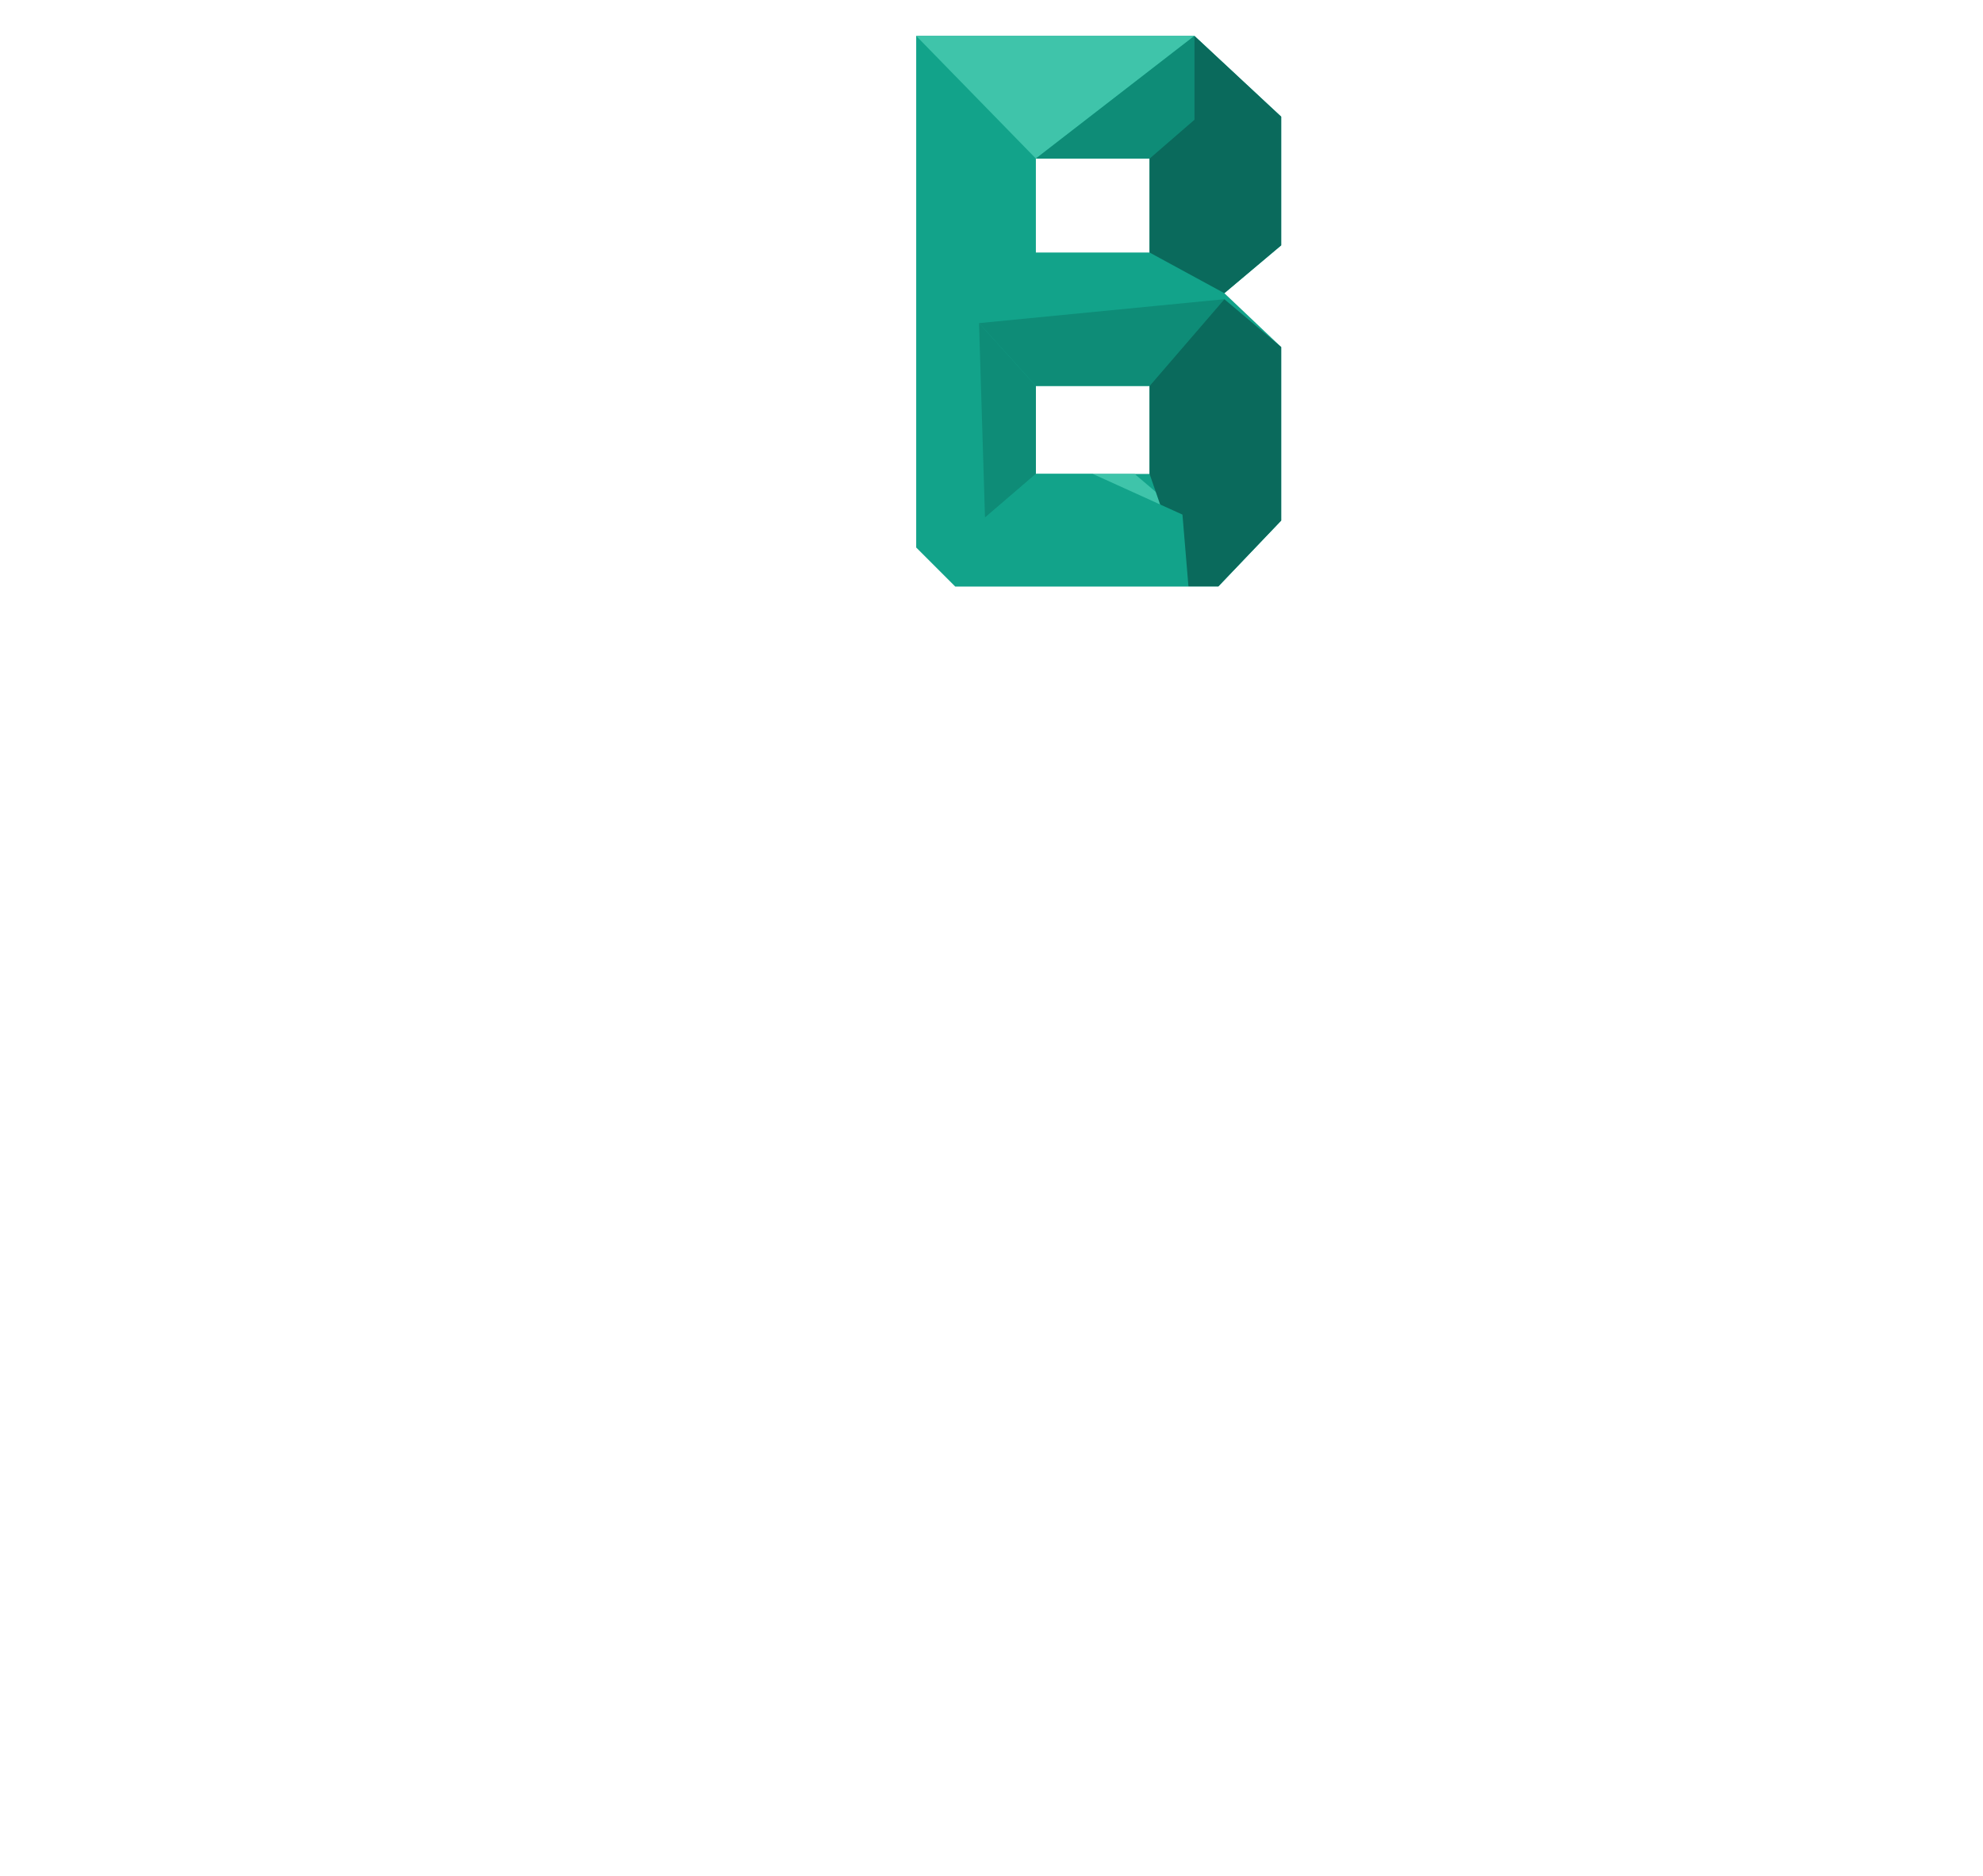
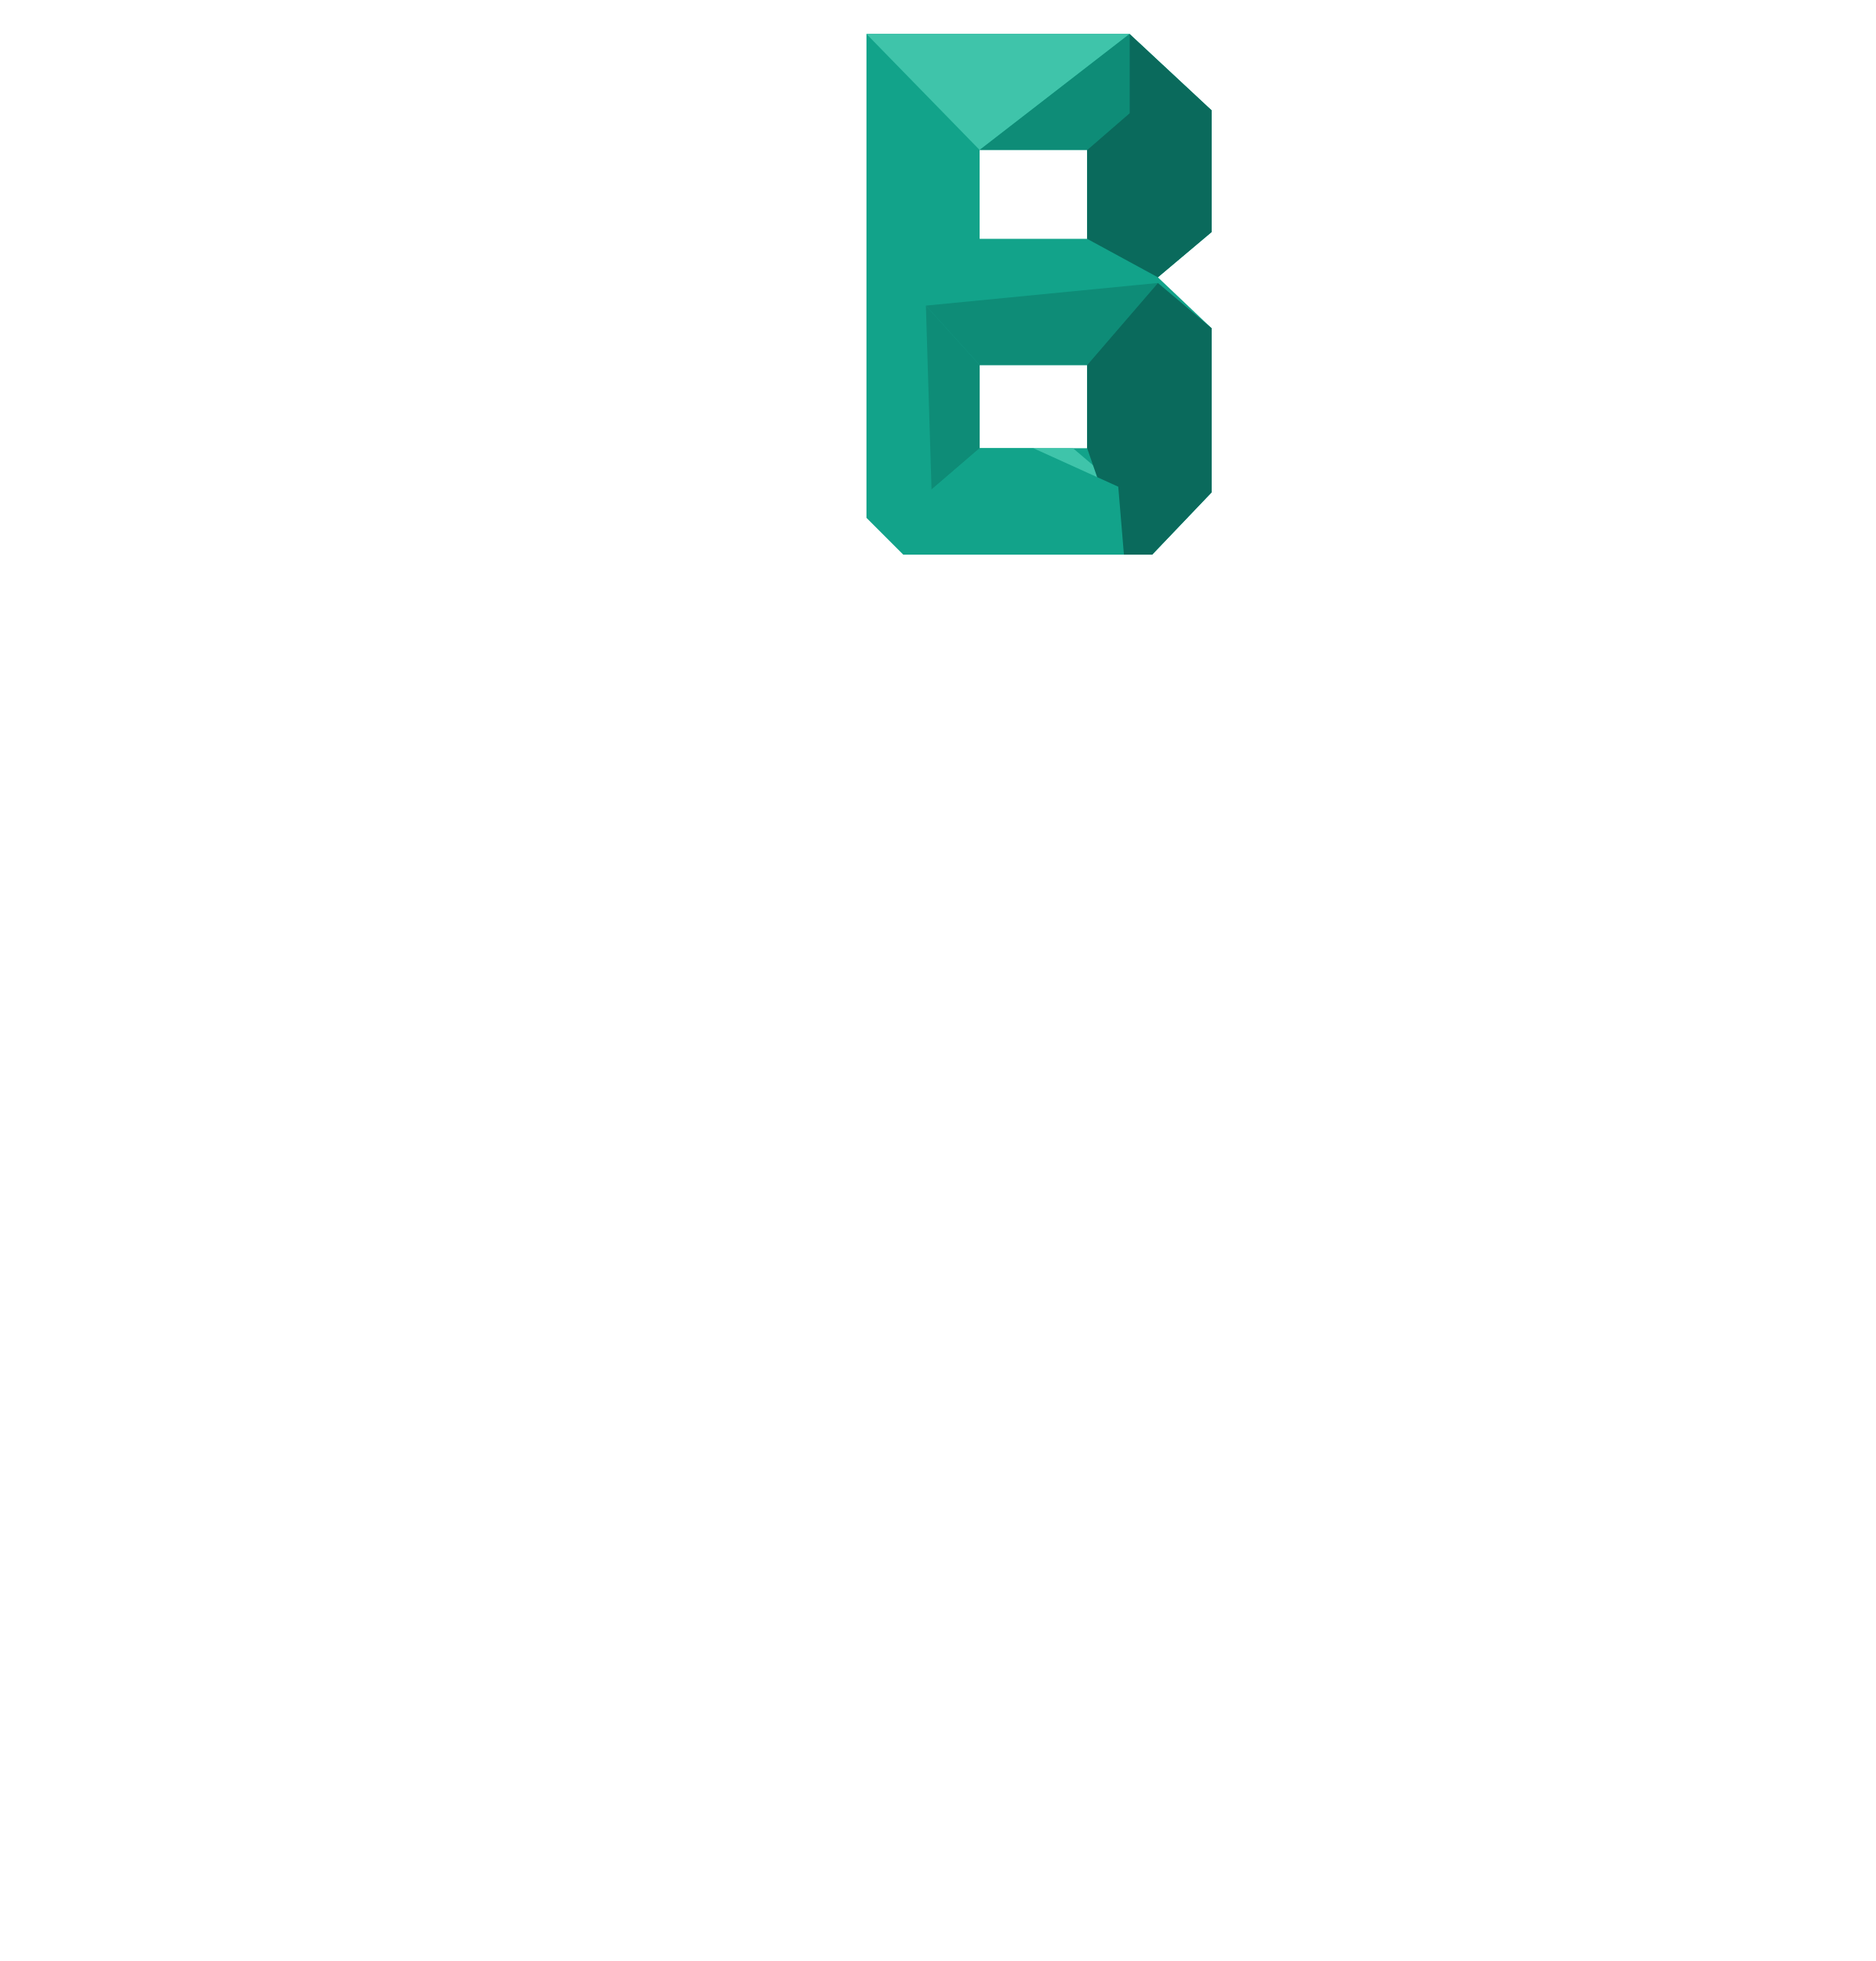
- <svg xmlns="http://www.w3.org/2000/svg" viewBox="89.59 90.0 1104.72 1044.77">
+ <svg xmlns="http://www.w3.org/2000/svg" viewBox="89.59 90.0 1104.72 1155.0">
  <path d="M600.00,395.00L621.67,416.67L768.33,416.67L803.33,380.00L803.33,283.33L771.67,253.33L803.33,226.67L803.33,155.00L755.00,110.00L600.00,110.00ZM666.67,178.33L730.00,178.33L730.00,230.67L666.67,230.67ZM666.67,305.00L730.00,305.00L730.00,354.00L666.67,354.00Z" fill="#12A38A" fill-rule="evenodd" />
  <path d="M600.00,110.00L666.67,178.33L755.00,110.00Z" fill="#3FC4AA" fill-rule="evenodd" />
  <path d="M666.67,354.00L698.33,368.33L748.33,376.67L721.67,354.00Z" fill="#3FC4AA" fill-rule="evenodd" />
  <path d="M666.67,178.33L730.00,178.33L755.00,156.67L755.00,110.00Z" fill="#0E8C77" fill-rule="evenodd" />
  <path d="M771.67,256.67L635.00,270.00L666.67,305.00L730.00,305.00Z" fill="#0E8C77" fill-rule="evenodd" />
  <path d="M635.00,270.00L638.33,378.33L666.67,354.00L666.67,305.00Z" fill="#0E8C77" fill-rule="evenodd" />
  <path d="M755.00,110.00L755.00,156.67L730.00,178.33L730.00,230.67L771.67,253.33L803.33,226.67L803.33,155.00Z" fill="#0A6A5C" fill-rule="evenodd" />
  <path d="M771.67,256.67L730.00,305.00L730.00,354.00L751.67,416.67L768.33,416.67L803.33,380.00L803.33,283.33Z" fill="#0A6A5C" fill-rule="evenodd" />
  <path d="M638.33,378.33L621.67,416.67L751.67,416.67L748.33,376.67L698.33,354.00L666.67,354.00Z" fill="#12A38A" fill-rule="evenodd" />
</svg>
